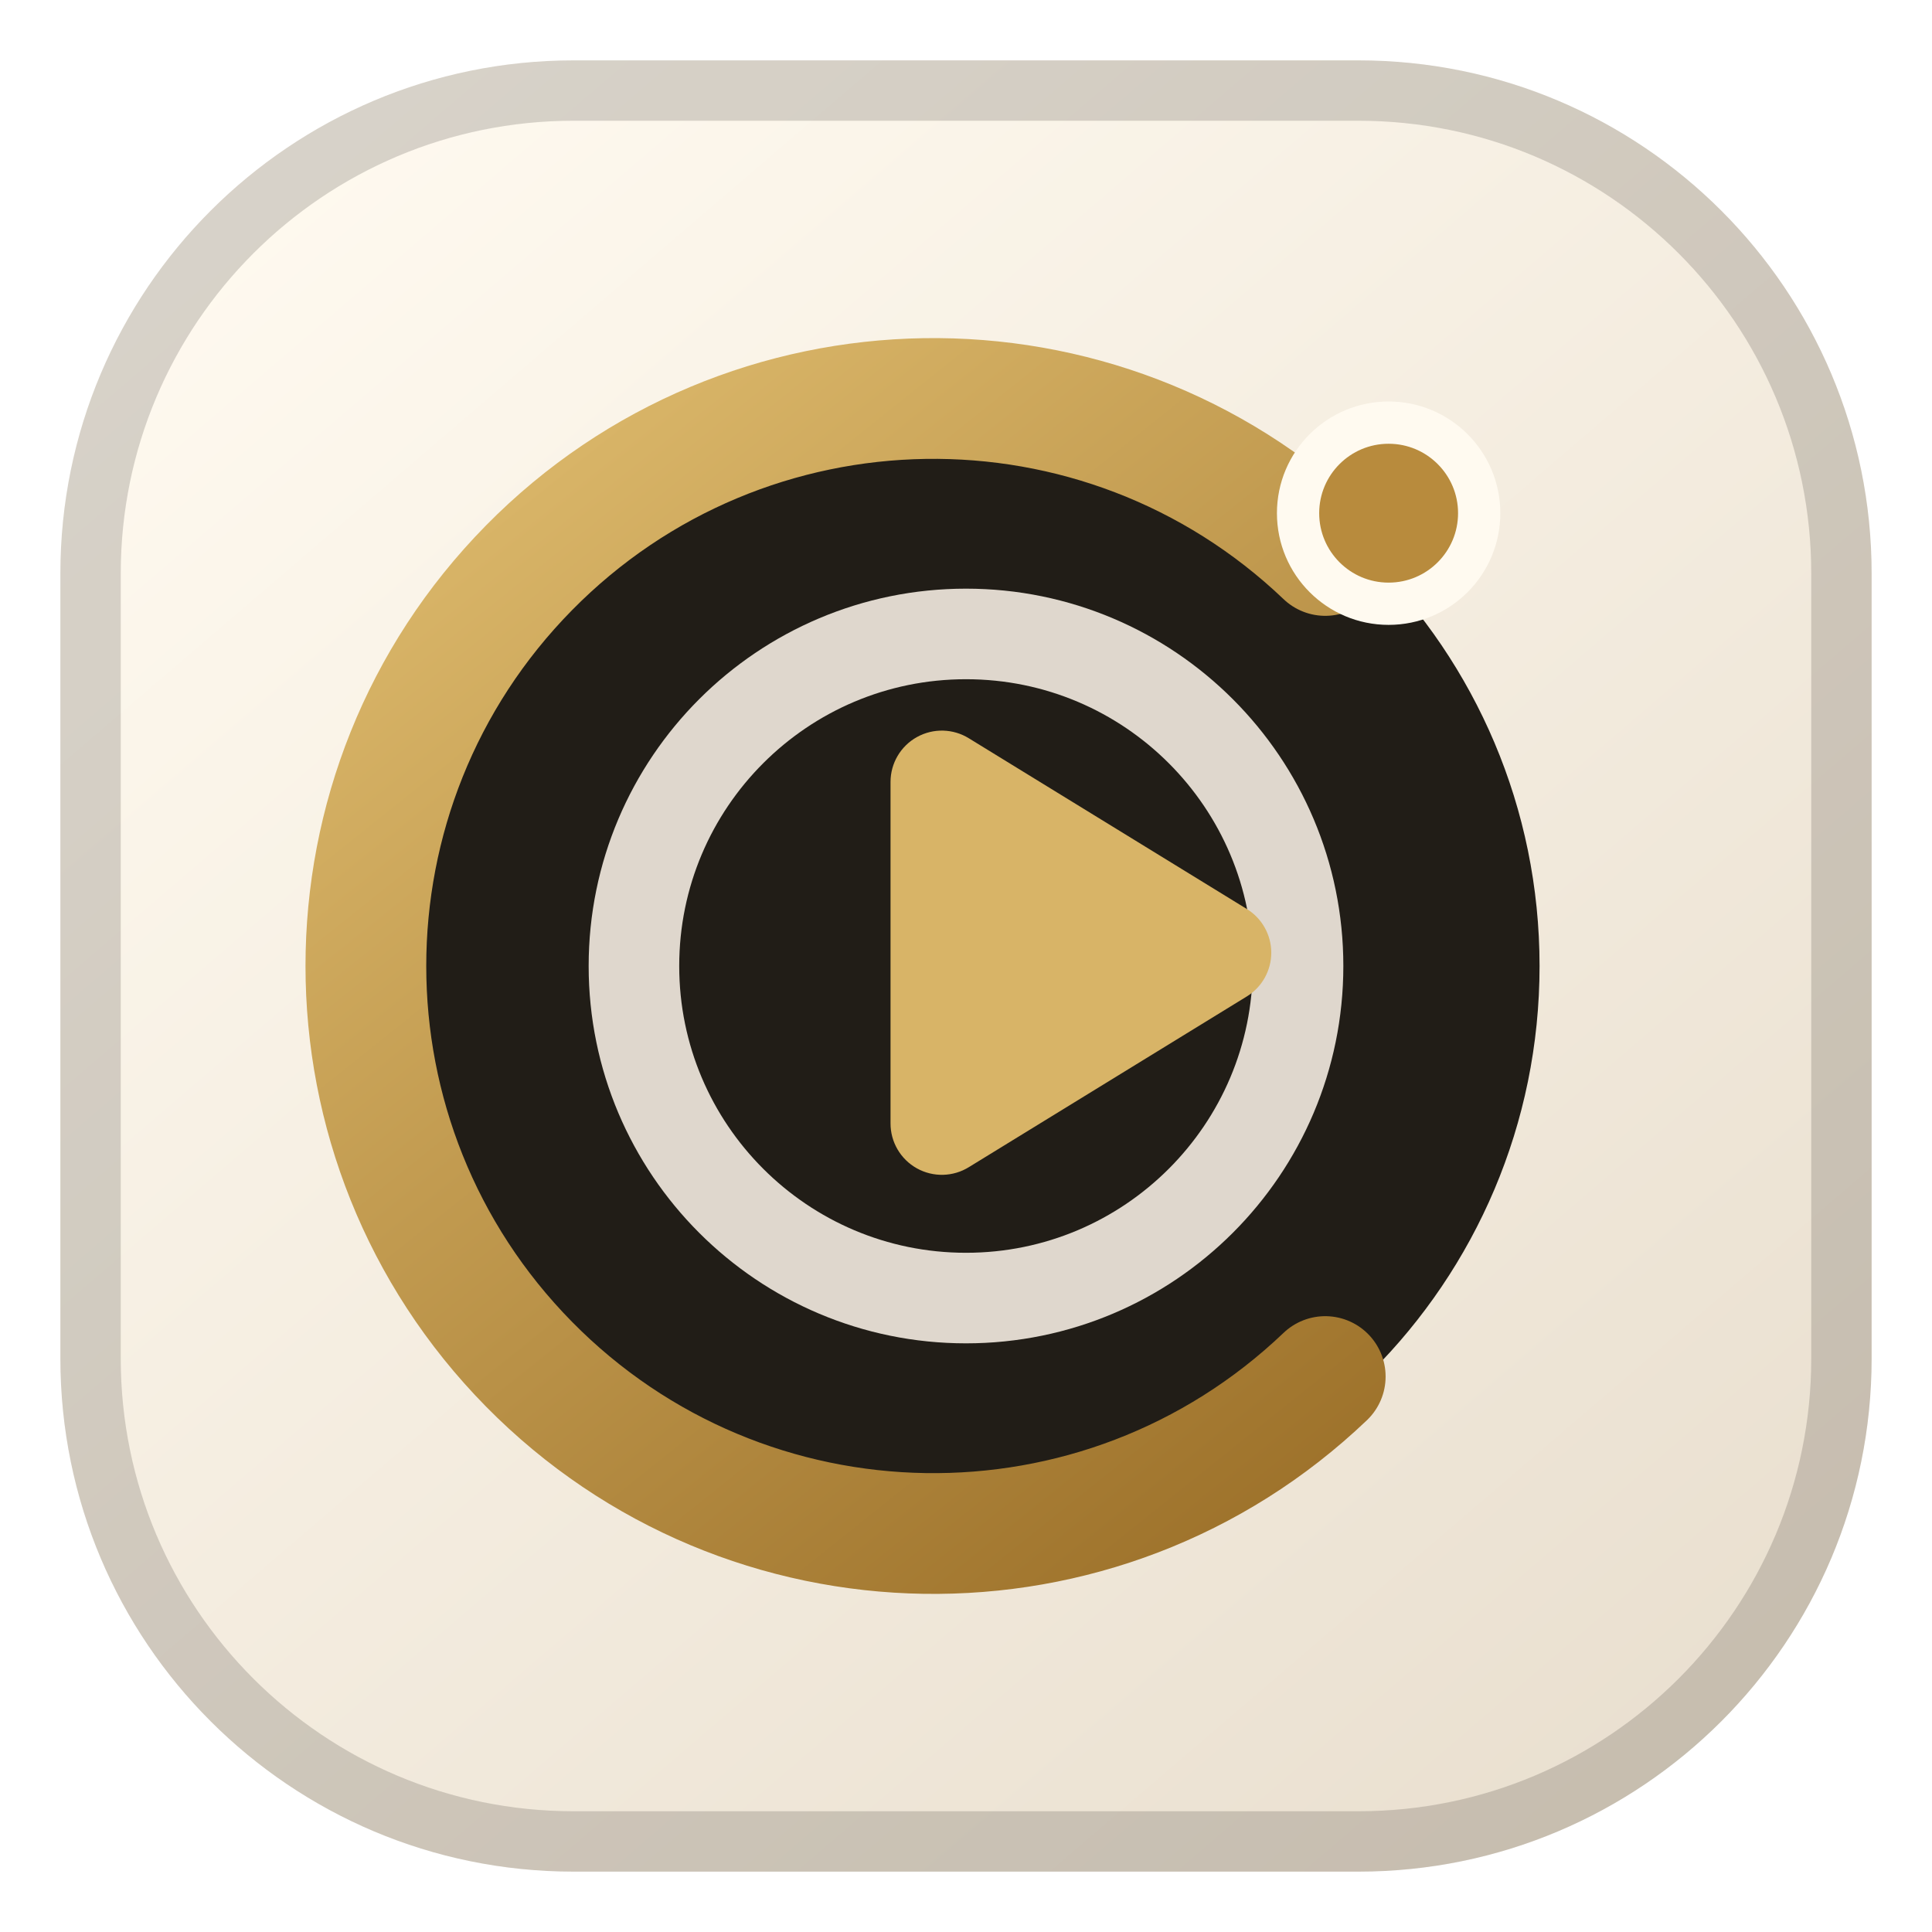
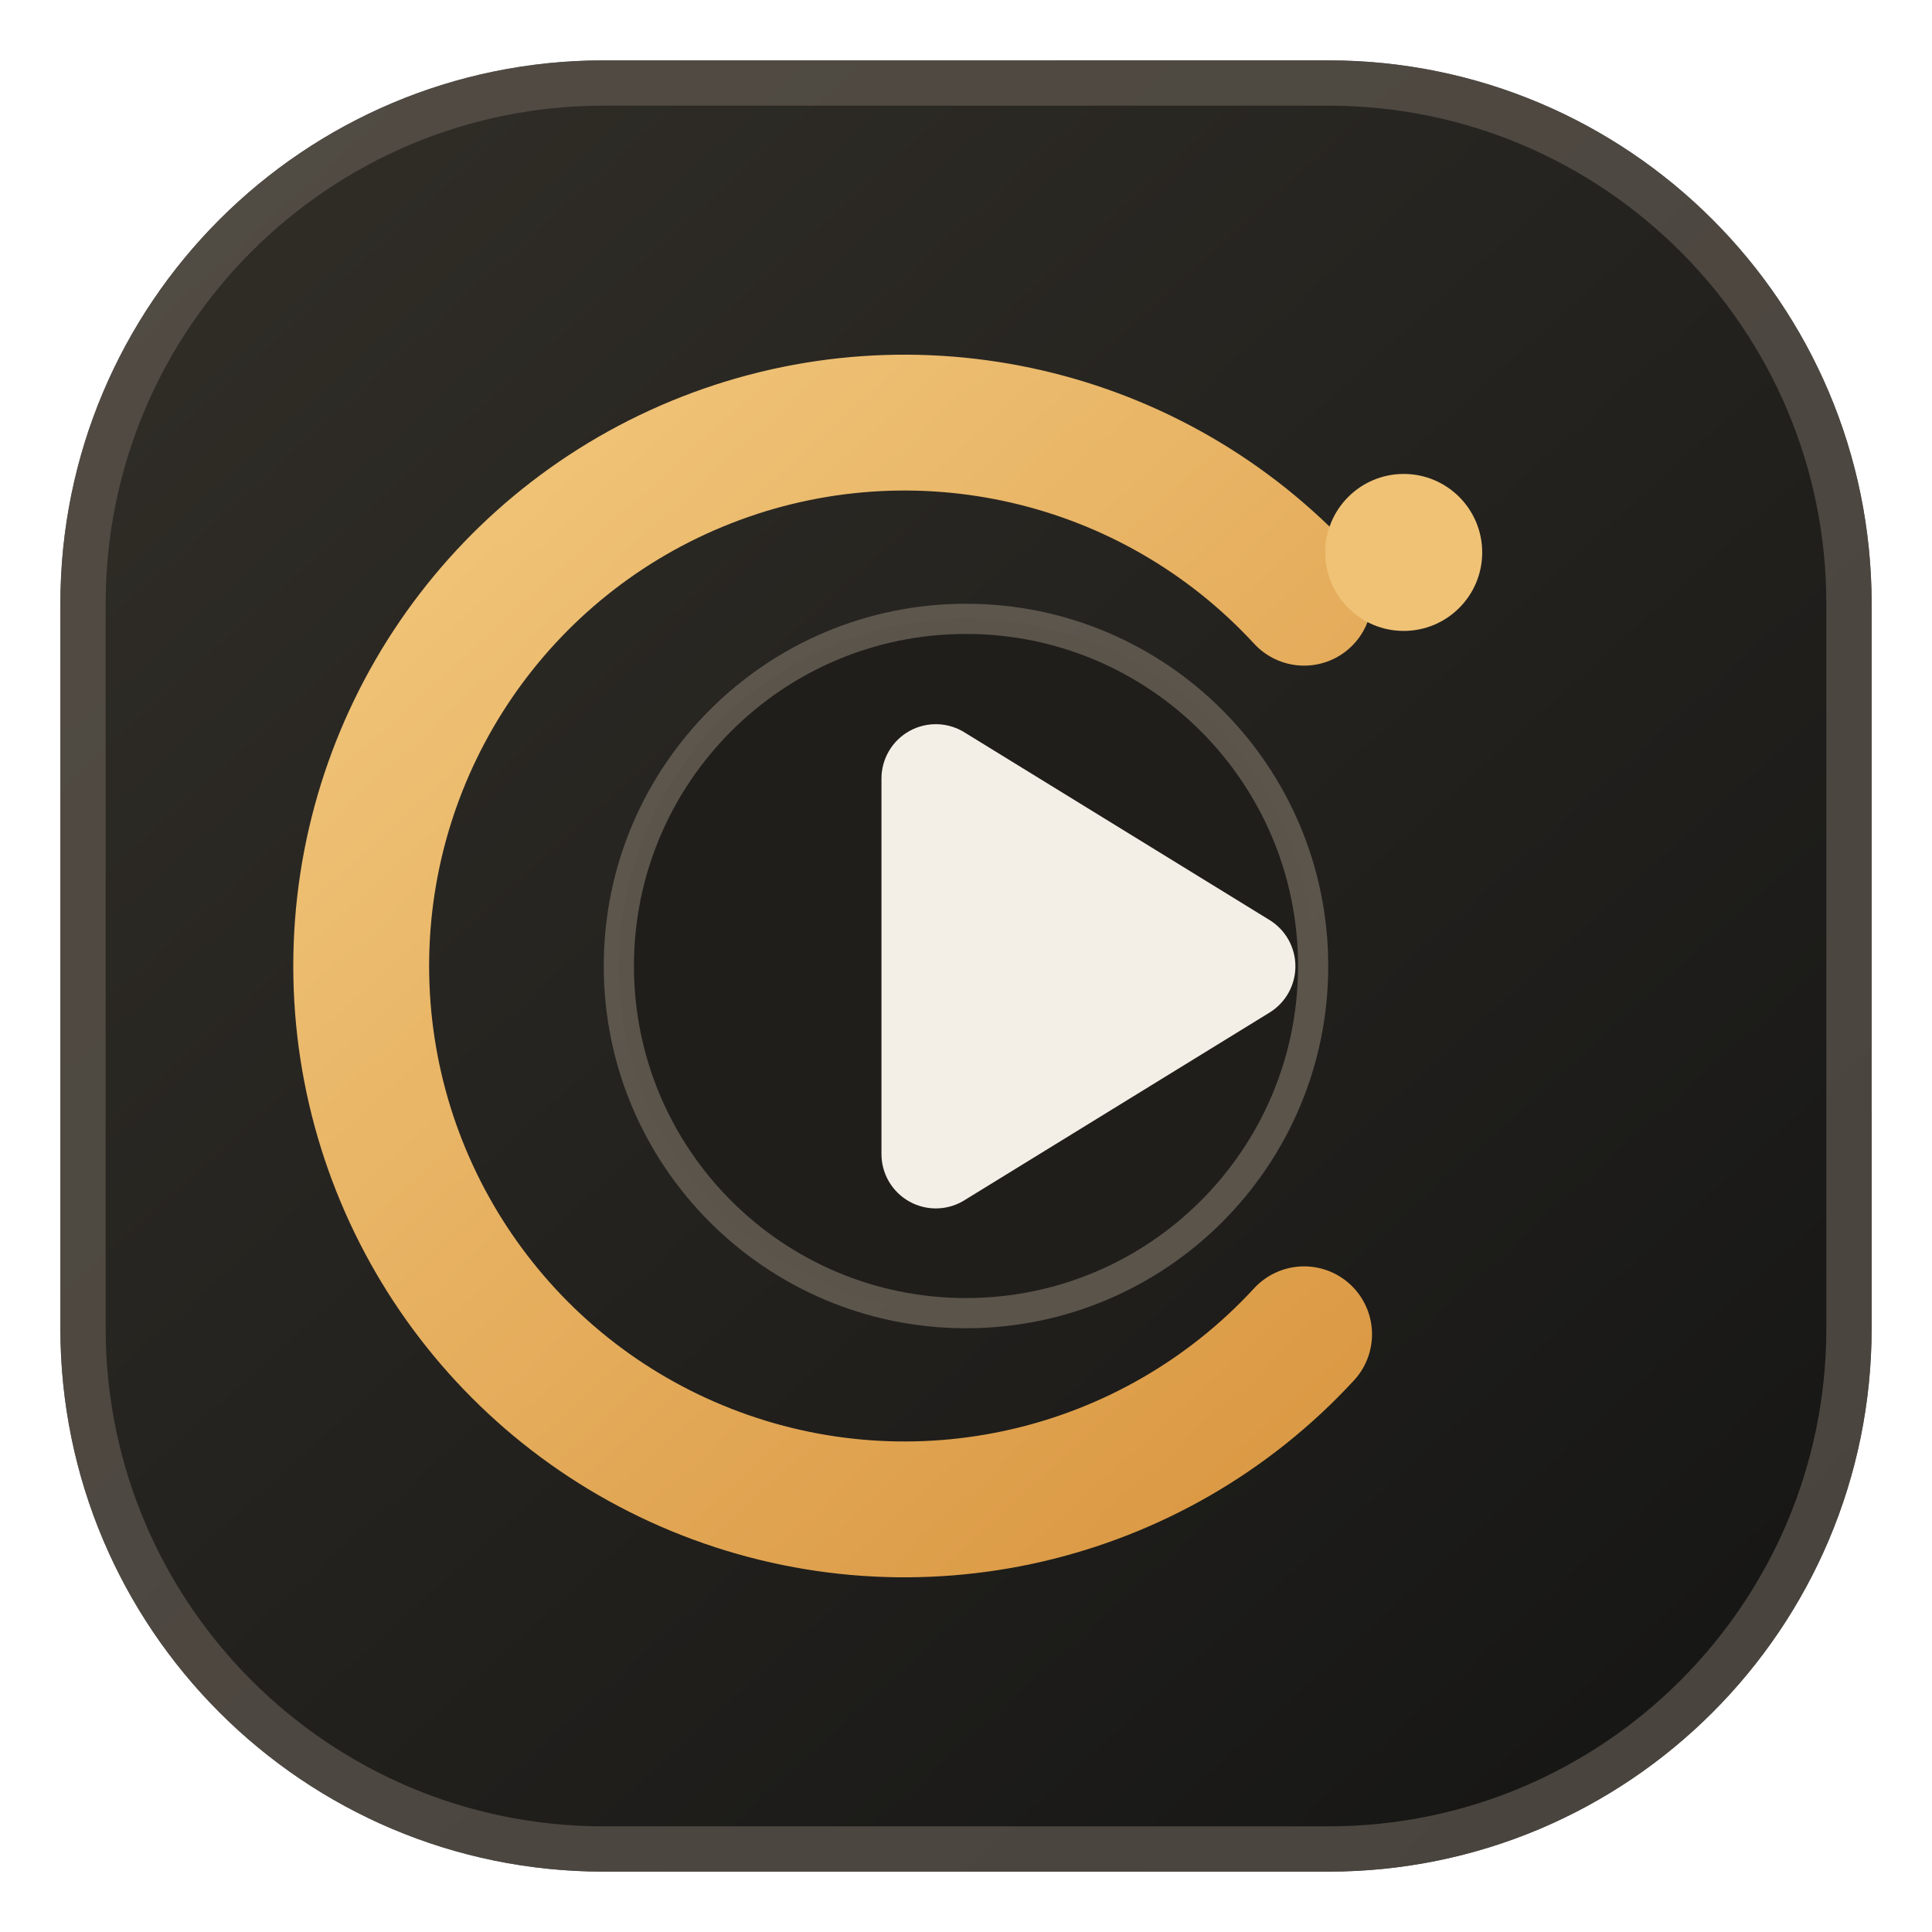
<svg xmlns="http://www.w3.org/2000/svg" viewBox="0 0 64 64">
  <defs>
-     <linearGradient id="paper" x1="8" y1="4" x2="56" y2="60" gradientUnits="userSpaceOnUse">
-       <stop stop-color="#fffaf0" />
-       <stop offset="1" stop-color="#e9dfcf" />
+     <linearGradient id="surface" x1="8" y1="6" x2="56" y2="59" gradientUnits="userSpaceOnUse">
+       <stop stop-color="#302d27" />
+       <stop offset="1" stop-color="#161615" />
    </linearGradient>
-     <linearGradient id="gold" x1="19" y1="15" x2="47" y2="50" gradientUnits="userSpaceOnUse">
-       <stop stop-color="#d8b467" />
-       <stop offset="1" stop-color="#9a6e27" />
+     <linearGradient id="amber" x1="18" y1="16" x2="48" y2="49" gradientUnits="userSpaceOnUse">
+       <stop stop-color="#efc276" />
+       <stop offset="1" stop-color="#d9953f" />
    </linearGradient>
  </defs>
-   <rect x="2" y="2" width="60" height="60" rx="17" fill="url(#paper)" />
-   <rect x="3" y="3" width="58" height="58" rx="16" fill="none" stroke="#2b251e" stroke-opacity=".18" stroke-width="2" />
-   <circle cx="32" cy="32" r="19" fill="#211d17" />
-   <circle cx="32" cy="32" r="11" fill="none" stroke="#f8f1e5" stroke-opacity=".88" stroke-width="3" />
-   <path d="M43.9 18.4a18.8 18.8 0 1 0 0 27.2" fill="none" stroke="url(#gold)" stroke-linecap="round" stroke-width="4" />
-   <path d="M29.5 25.9a1.7 1.7 0 0 1 2.6-1.44l9.2 5.65a1.7 1.7 0 0 1 0 2.9l-9.2 5.65a1.7 1.7 0 0 1-2.6-1.45V25.9Z" fill="#d8b467" />
-   <circle cx="46" cy="17" r="3" fill="#b88b3d" stroke="#fffaf0" stroke-width="1.4" />
+   <rect x="2" y="2" width="60" height="60" rx="18" fill="url(#surface)" />
+   <rect x="2.75" y="2.75" width="58.5" height="58.5" rx="17.25" fill="none" stroke="#5d574e" stroke-opacity=".72" stroke-width="1.5" />
+   <path d="M43.2 19.8a18 18 0 1 0 0 24.4" fill="none" stroke="url(#amber)" stroke-linecap="round" stroke-width="4.5" />
+   <circle cx="32" cy="32" r="11.5" fill="#201e1b" stroke="#746c60" stroke-opacity=".7" />
+   <path d="M29.2 25.8a1.8 1.8 0 0 1 2.78-1.52l10.08 6.2a1.8 1.8 0 0 1 0 3.06l-10.08 6.2a1.8 1.8 0 0 1-2.78-1.53V25.8Z" fill="#f4efe6" />
+   <circle cx="46.5" cy="18.3" r="2.6" fill="#efc276" />
</svg>
